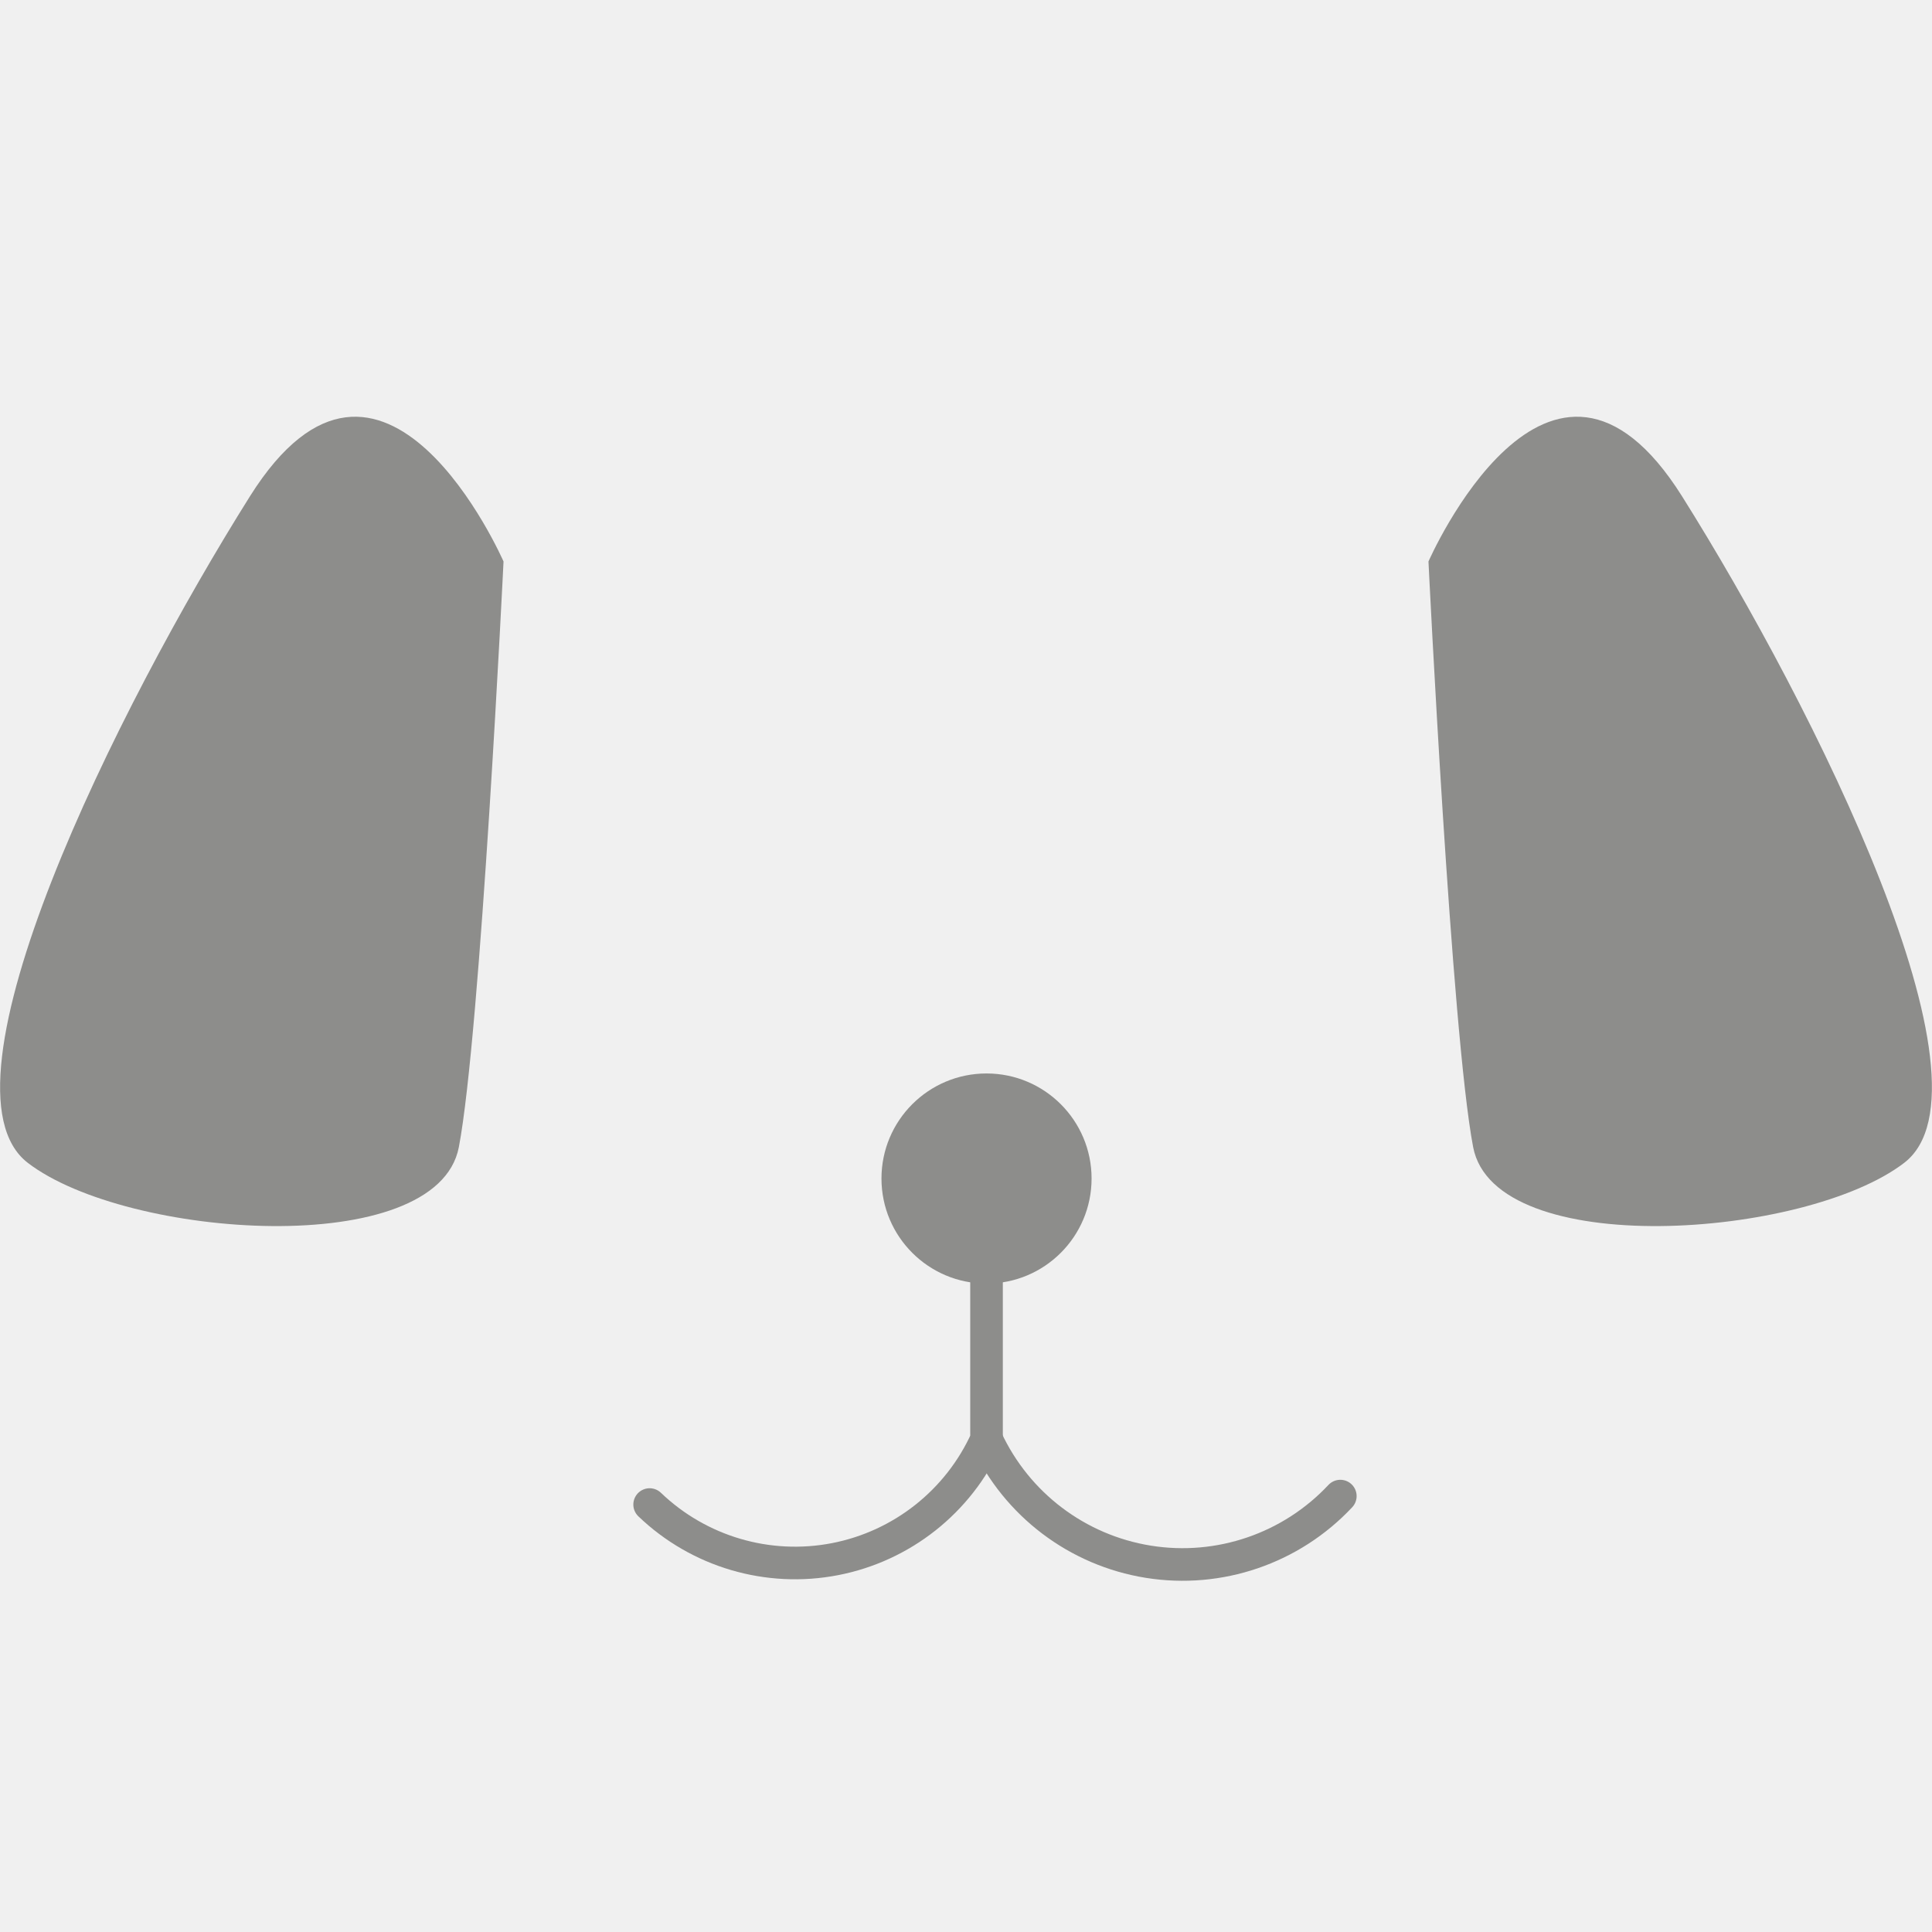
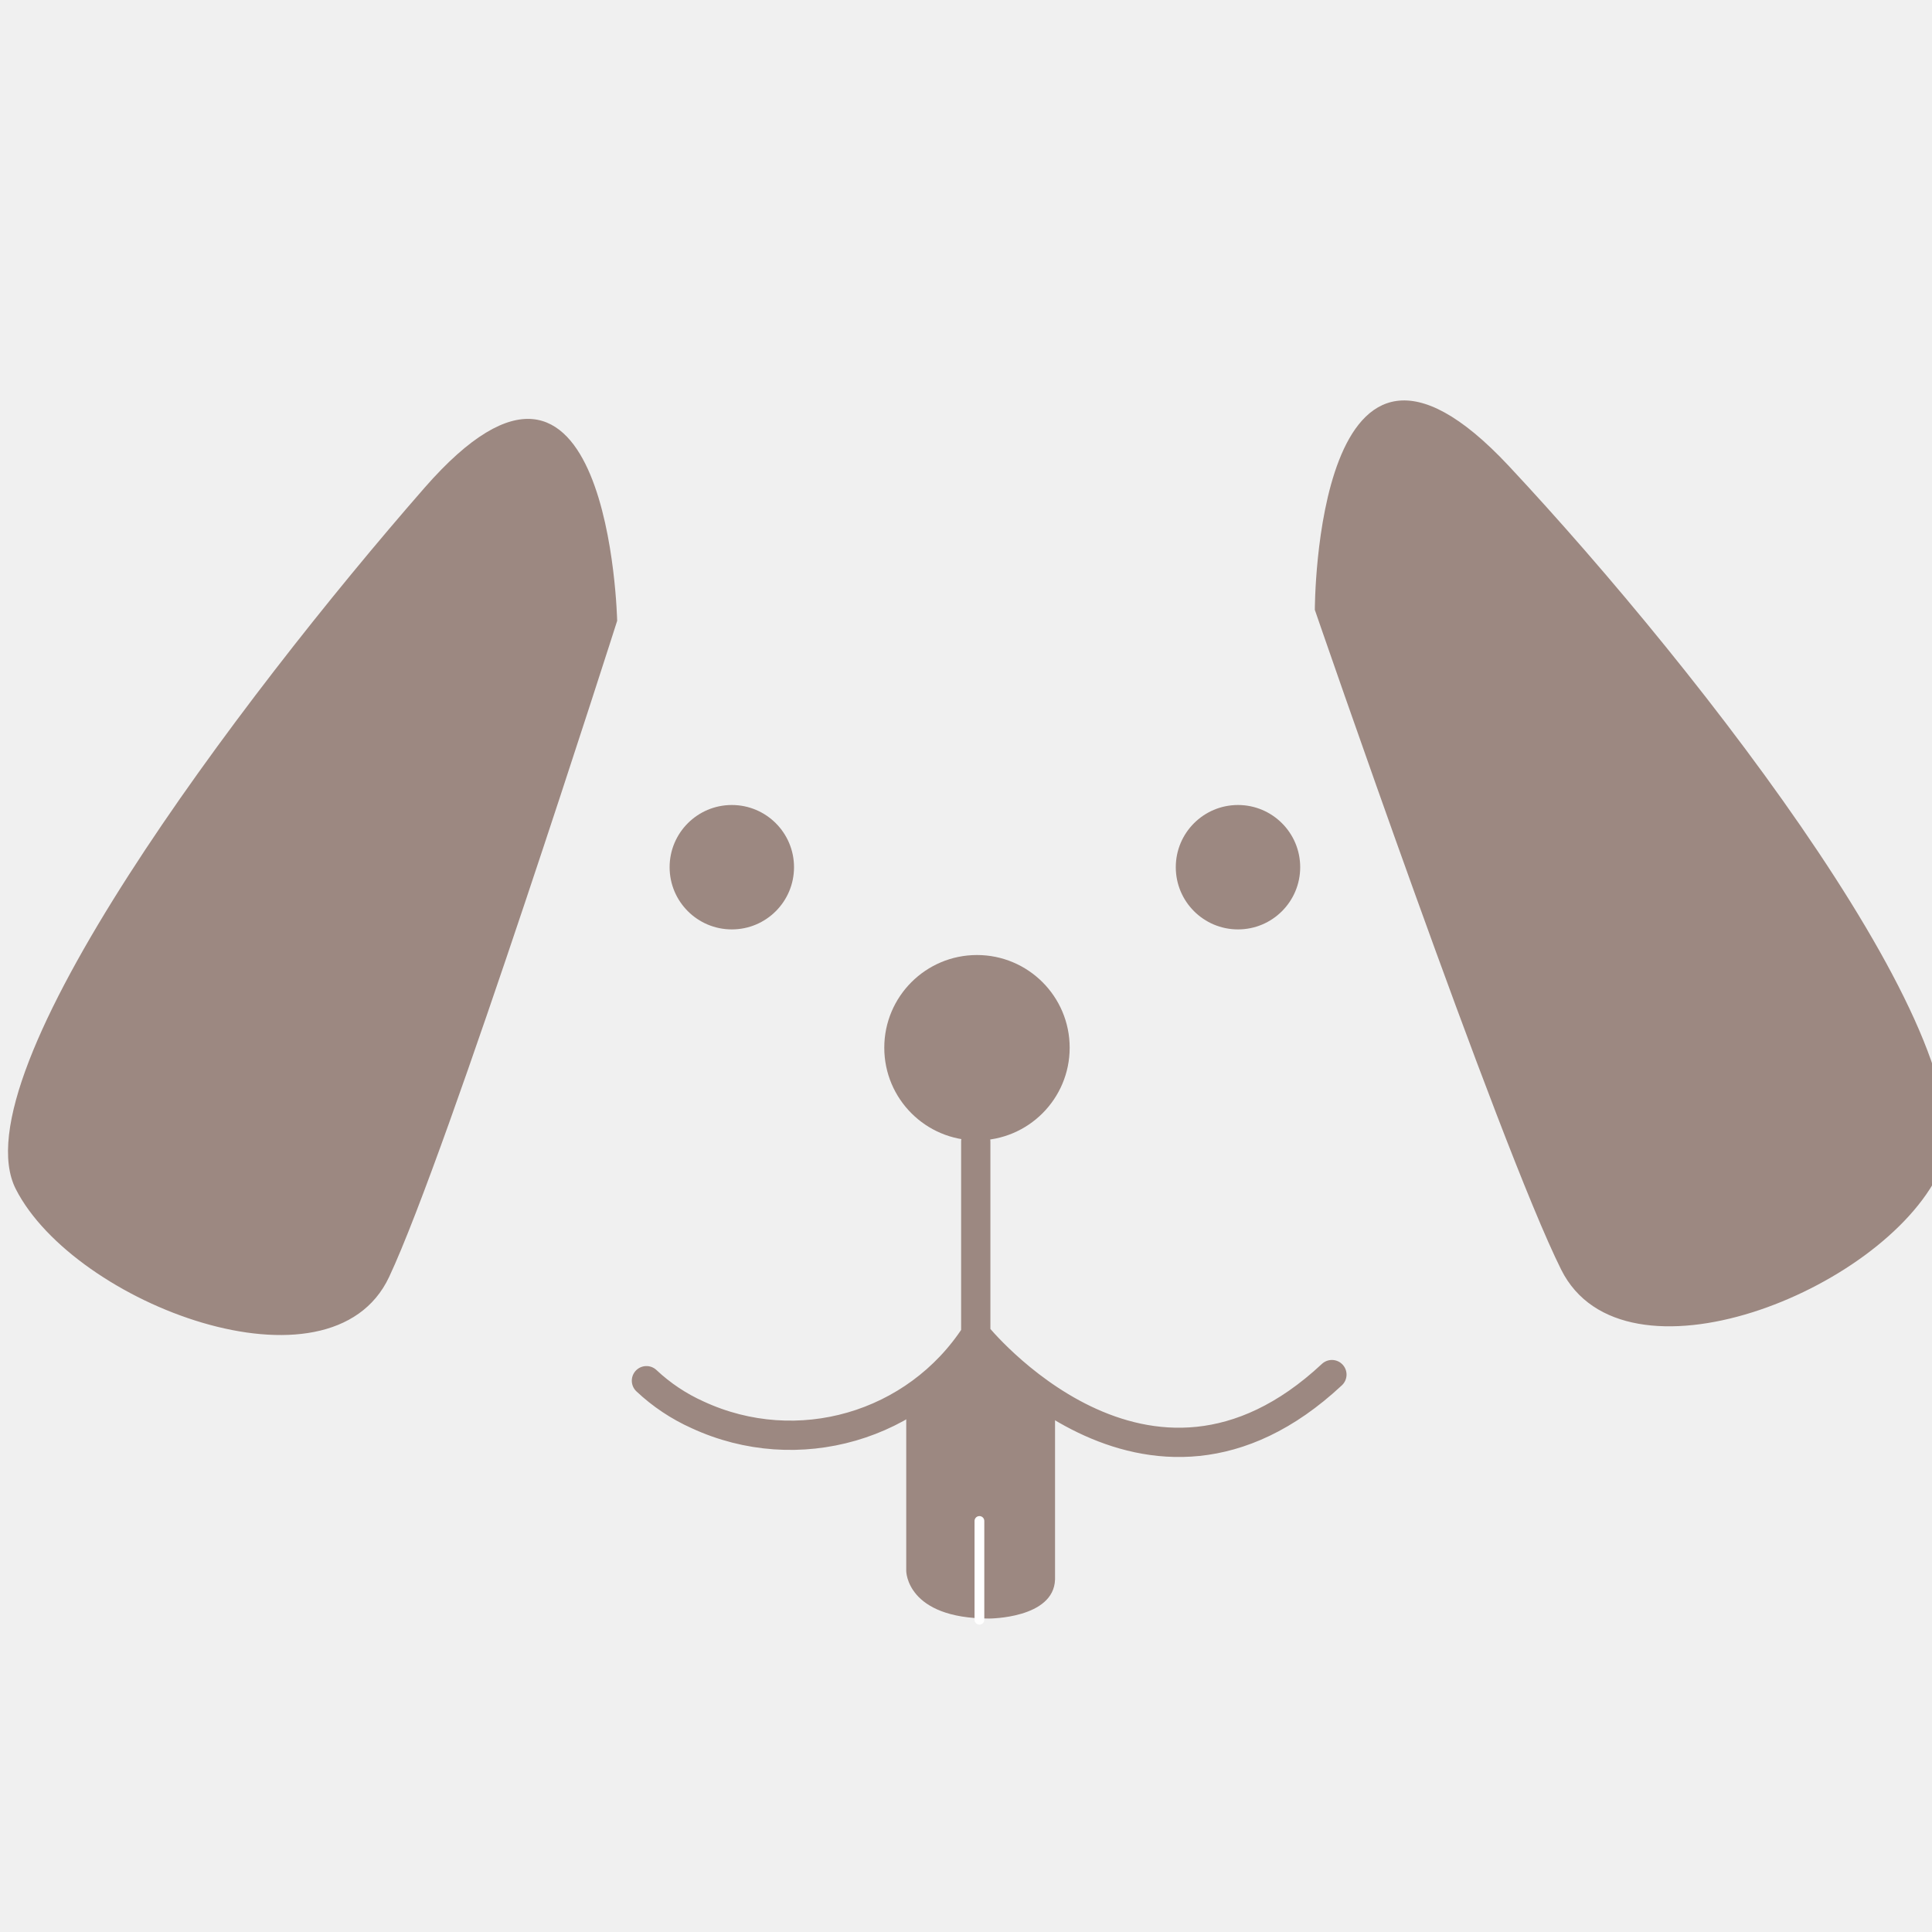
- <svg xmlns="http://www.w3.org/2000/svg" id="Layer_1" data-name="Layer 1" width="0.22in" height="0.22in" viewBox="0 0 16 16">
-   <path d="M4.17,4.65s-1-2.29-2.1-.54S-.59,9,.23,9.63s3.39.81,3.57-.13S4.17,4.65,4.17,4.65Z" fill="#8d8d8b" />
-   <path d="M11.83,4.65s1-2.29,2.1-.54S16.59,9,15.77,9.63s-3.39.81-3.57-.13S11.83,4.65,11.83,4.65Z" fill="#8d8d8b" />
-   <circle cx="8.17" cy="9.76" r="0.87" fill="#8d8d8b" />
-   <path d="M8.17,10.1v1.82a1.74,1.74,0,0,1-2.79.54" fill="none" stroke="#8d8d8b" stroke-linecap="round" stroke-linejoin="round" stroke-width="0.27" />
-   <path d="M8.17,11.92a1.79,1.79,0,0,0,2.93.47" fill="none" stroke="#8d8d8b" stroke-linecap="round" stroke-linejoin="round" stroke-width="0.27" />
+ <svg xmlns="http://www.w3.org/2000/svg" id="Layer_1" data-name="Layer 1" width="0.22in" height="0.22in" viewBox="0 0 15.84 15.84">
+   <path d="M7.43,11.53v1.35s0,.39.68.39c0,0,.53,0,.54-.32V11.53A3.93,3.93,0,0,1,8,11,3.58,3.58,0,0,1,7.43,11.53Z" fill="#9c8881" />
+   <path d="M5.06,5.09S5,2.26,3.48,4-.35,8.81.13,9.75s2.58,1.74,3.06.72S5.06,5.09,5.06,5.09ZM10.78,5s0-2.88,1.59-1.18,4,4.81,3.53,5.79-2.59,1.82-3.1.8S10.78,5,10.78,5Z" fill="#9c8881" />
+   <circle cx="8.01" cy="8.59" r="0.76" fill="#9c8881" />
+   <path d="M8,9.36v1.58a1.81,1.81,0,0,1-2.28.66,1.52,1.52,0,0,1-.42-.28M8,10.94s1.4,1.75,2.92.33" fill="none" stroke="#9c8881" stroke-linecap="round" stroke-linejoin="round" stroke-width="0.24" />
+   <line x1="8.03" y1="13.28" x2="8.03" y2="12.47" fill="none" stroke="#fff" stroke-linecap="round" stroke-miterlimit="10" stroke-width="0.08" />
+   <circle cx="6" cy="7.11" r="0.51" fill="#9c8881" />
+   <circle cx="10.15" cy="7.11" r="0.51" fill="#9c8881" />
</svg>
